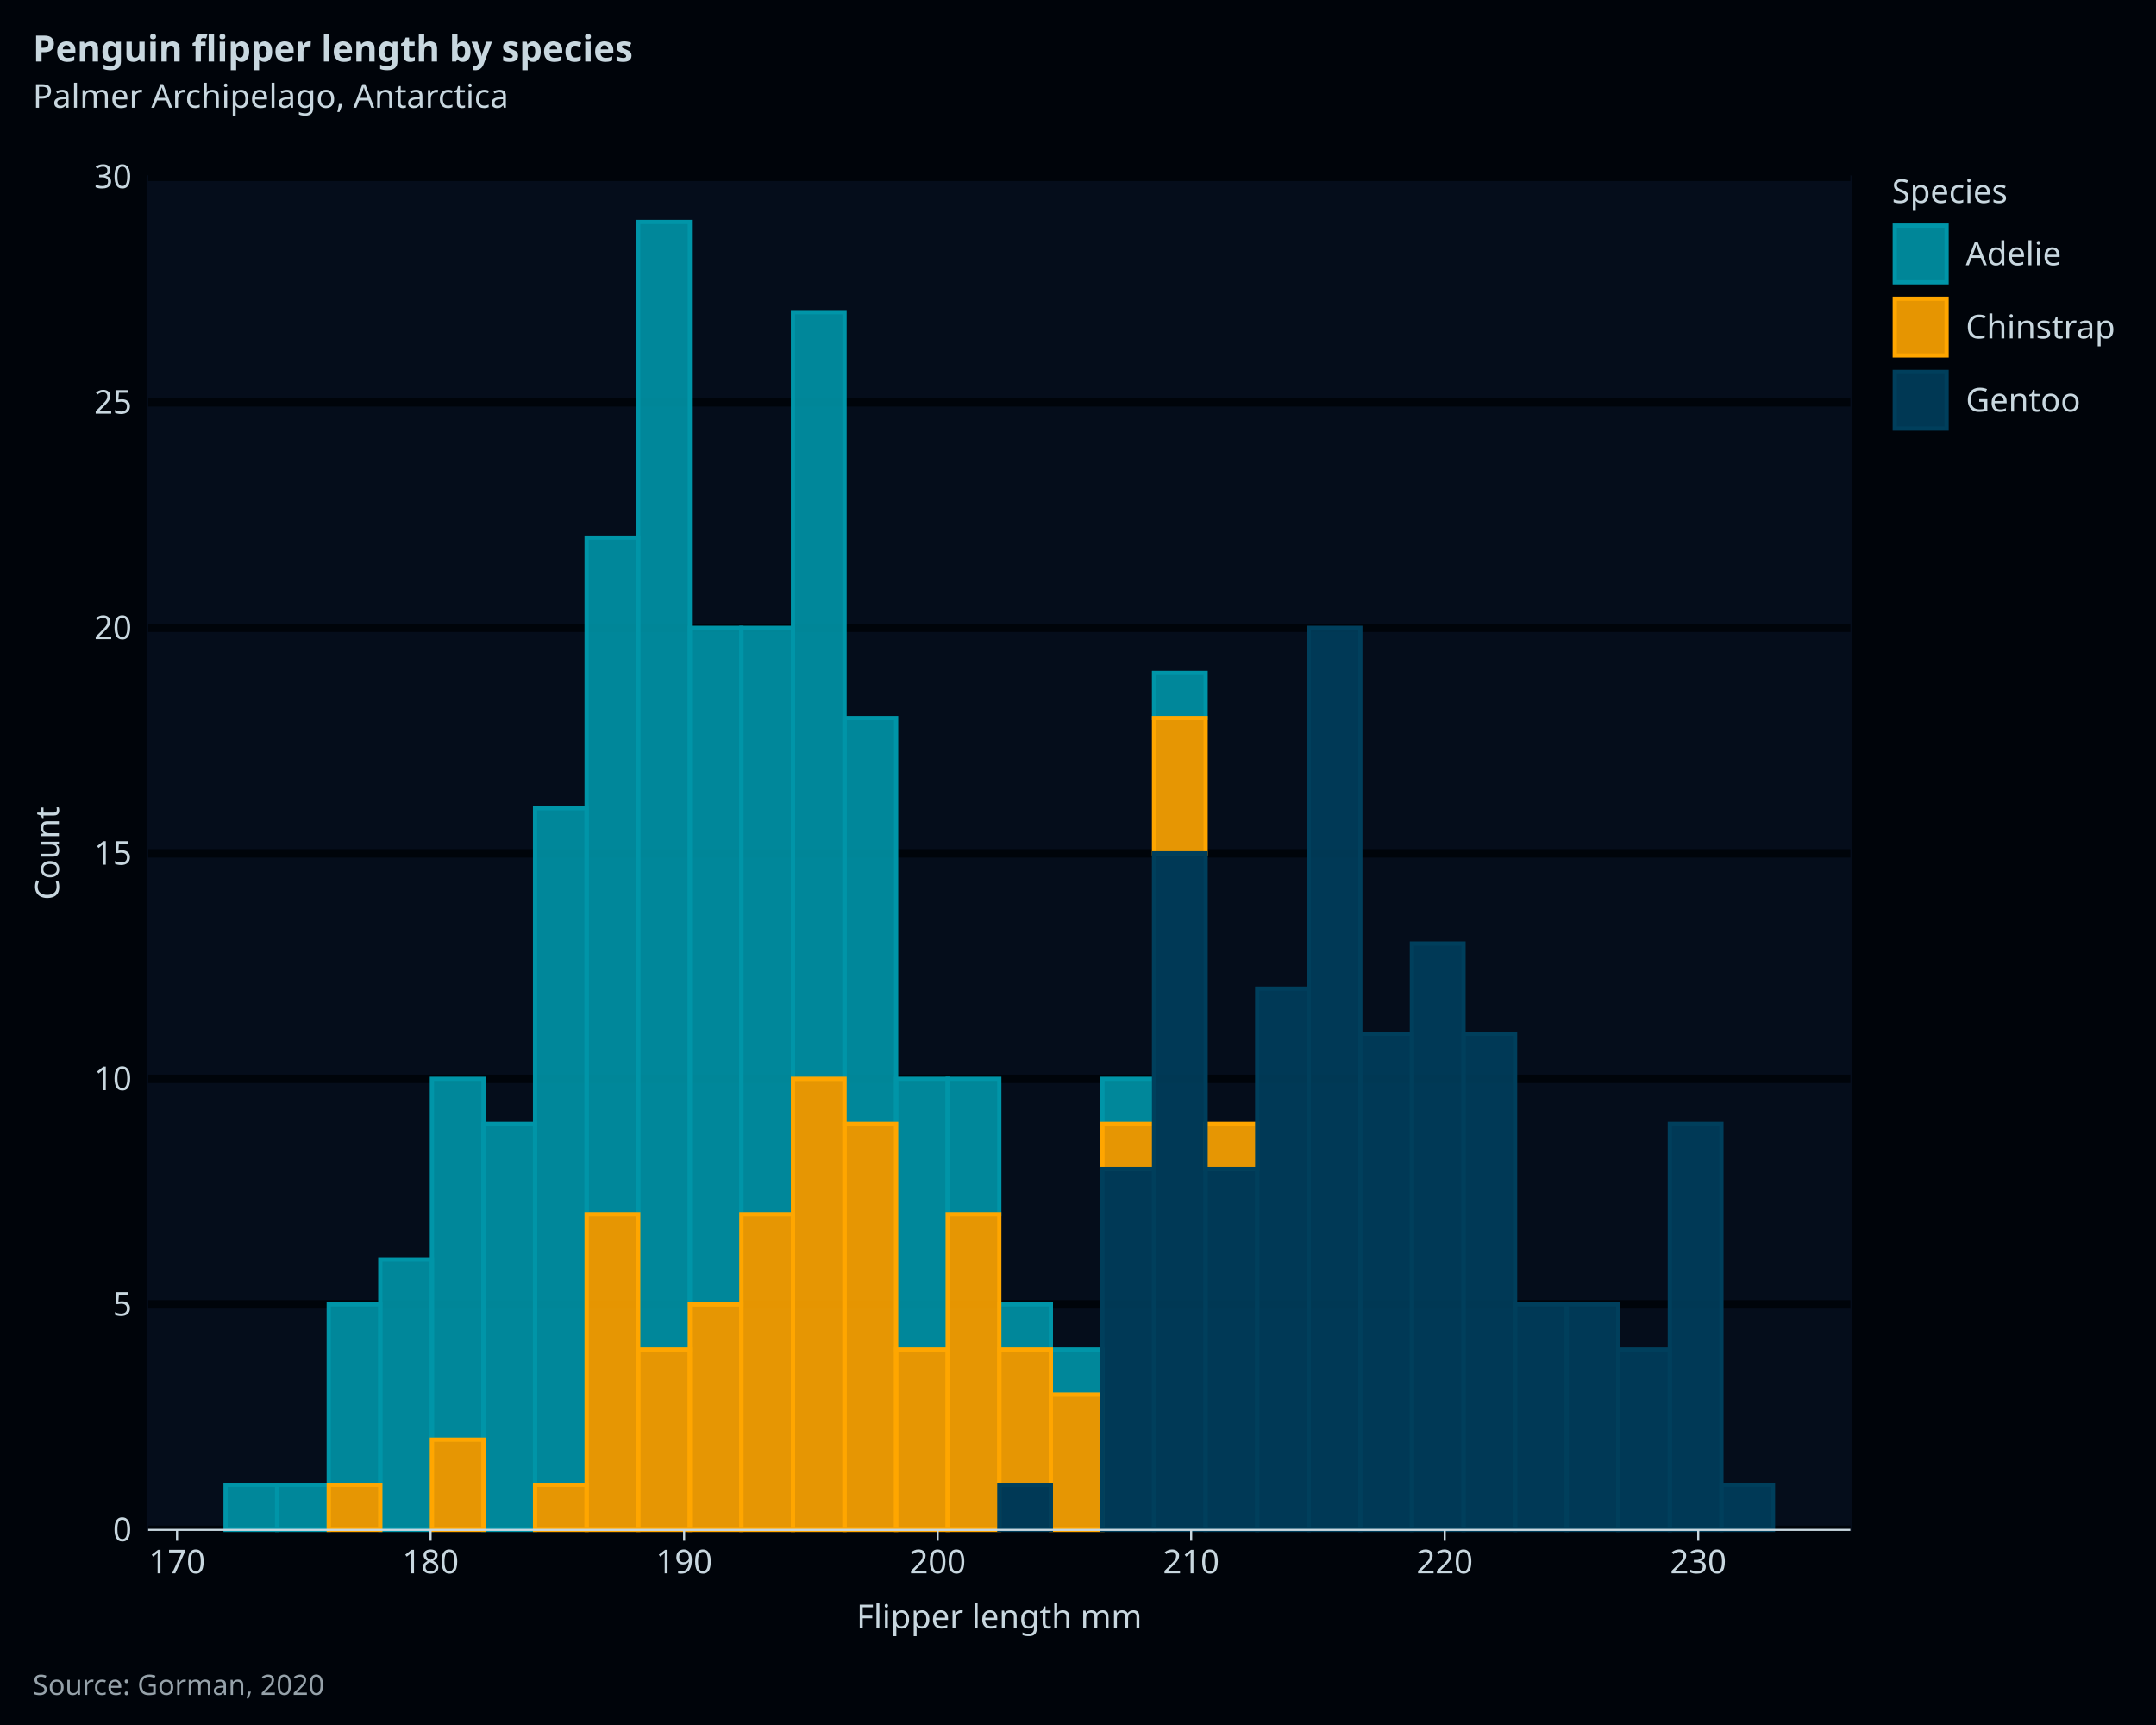
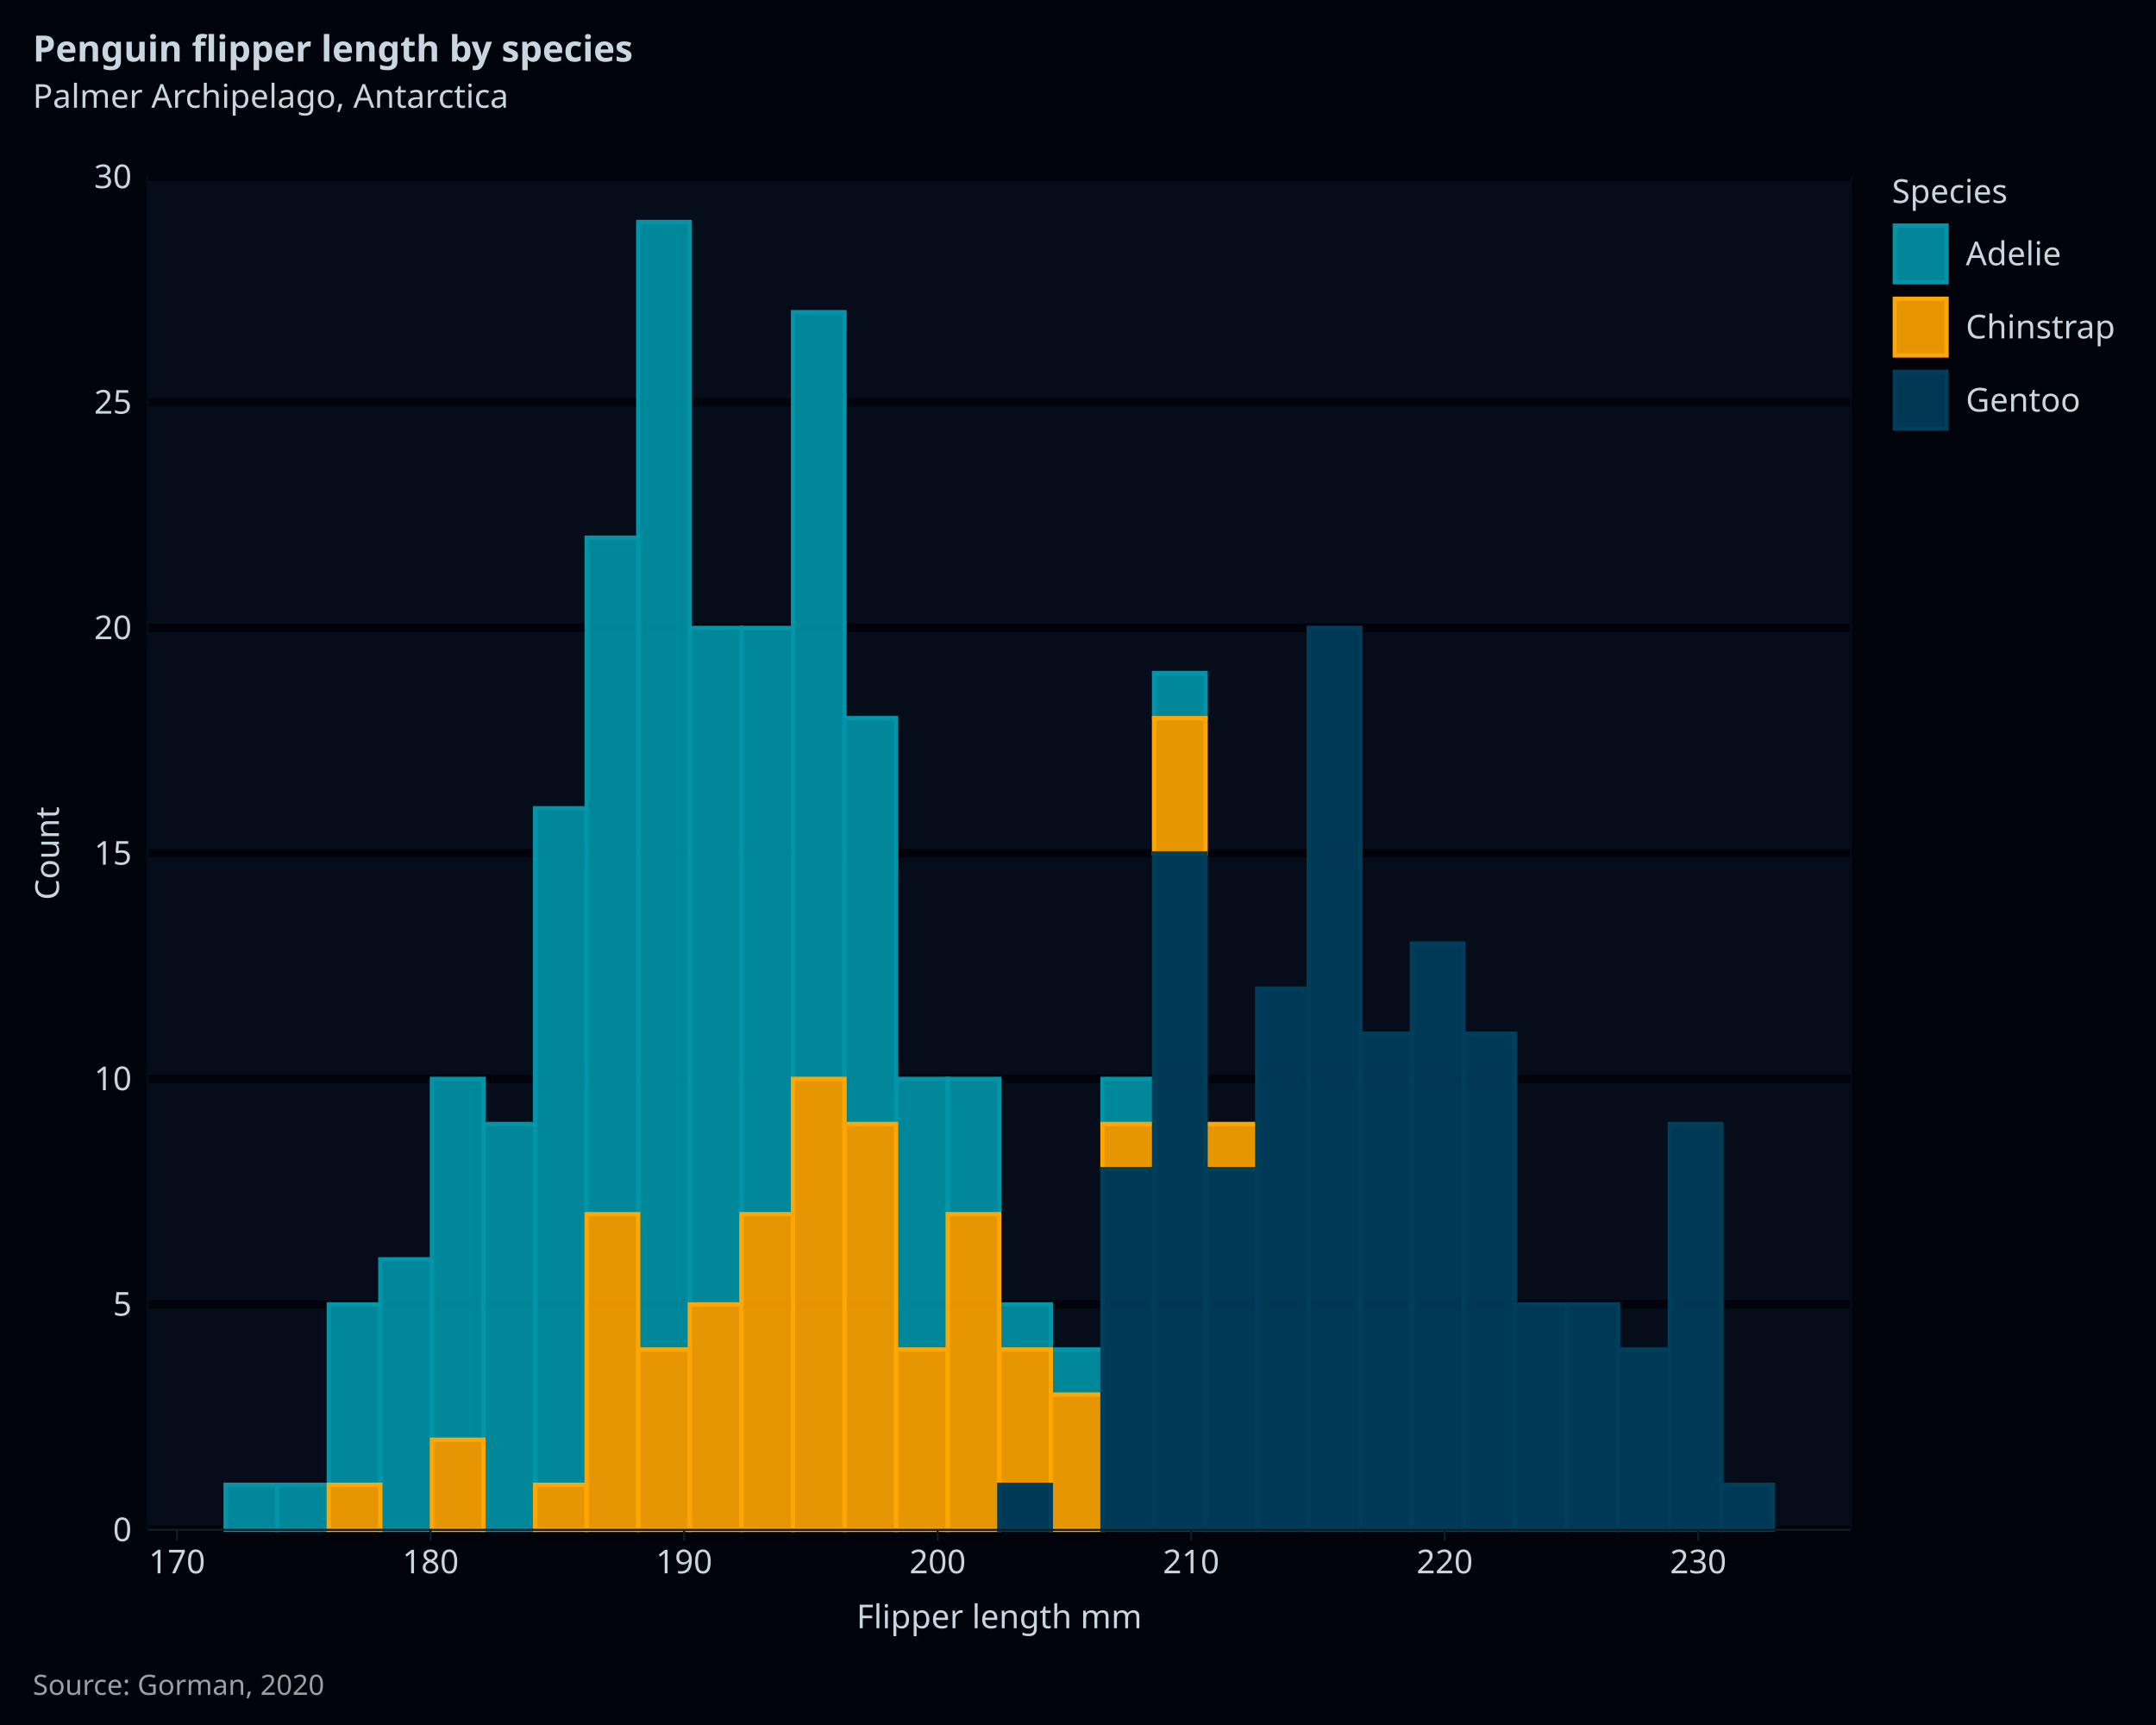
<svg xmlns="http://www.w3.org/2000/svg" class="svglite" data-engine-version="2.0" width="720.00pt" height="576.00pt" viewBox="0 0 720.00 576.00">
  <defs>
    <style type="text/css">
    .svglite line, .svglite polyline, .svglite polygon, .svglite path, .svglite rect, .svglite circle {
      fill: none;
      stroke: #000000;
      stroke-linecap: round;
      stroke-linejoin: round;
      stroke-miterlimit: 10.00;
    }
  </style>
  </defs>
  <rect width="100%" height="100%" style="stroke: none; fill: #FFFFFF;" />
  <defs>
    <clipPath id="cpMC4wMHw3MjAuMDB8MC4wMHw1NzYuMDA=">
      <rect x="0.00" y="0.00" width="720.00" height="576.00" />
    </clipPath>
  </defs>
  <g clip-path="url(#cpMC4wMHw3MjAuMDB8MC4wMHw1NzYuMDA=)">
    <rect x="0" y="0.00" width="720.00" height="576.00" style="stroke-width: 1.07; stroke: #00040A; fill: #00040A;" />
    <rect x="49.49" y="59.05" width="568.44" height="451.79" style="stroke-width: 1.07; stroke: #050D1B; fill: #050D1B;" />
    <polyline points="49.49,510.84 617.93,510.84 " style="stroke-width: 2.84; stroke: #00040A; stroke-linecap: butt;" />
    <polyline points="49.49,435.54 617.93,435.54 " style="stroke-width: 2.84; stroke: #00040A; stroke-linecap: butt;" />
    <polyline points="49.49,360.24 617.93,360.24 " style="stroke-width: 2.84; stroke: #00040A; stroke-linecap: butt;" />
    <polyline points="49.49,284.94 617.93,284.94 " style="stroke-width: 2.84; stroke: #00040A; stroke-linecap: butt;" />
    <polyline points="49.49,209.65 617.93,209.65 " style="stroke-width: 2.84; stroke: #00040A; stroke-linecap: butt;" />
    <polyline points="49.49,134.35 617.93,134.35 " style="stroke-width: 2.84; stroke: #00040A; stroke-linecap: butt;" />
    <polyline points="49.49,59.05 617.93,59.05 " style="stroke-width: 2.84; stroke: #00040A; stroke-linecap: butt;" />
    <rect x="75.33" y="495.78" width="17.23" height="15.06" style="stroke-width: 1.41; stroke: #0095A8; stroke-linecap: butt; stroke-linejoin: miter; fill: #0095A8; fill-opacity: 0.90;" />
    <rect x="92.55" y="495.78" width="17.23" height="15.06" style="stroke-width: 1.41; stroke: #0095A8; stroke-linecap: butt; stroke-linejoin: miter; fill: #0095A8; fill-opacity: 0.90;" />
    <rect x="109.78" y="435.54" width="17.23" height="60.24" style="stroke-width: 1.41; stroke: #0095A8; stroke-linecap: butt; stroke-linejoin: miter; fill: #0095A8; fill-opacity: 0.90;" />
    <rect x="127.00" y="420.48" width="17.23" height="90.36" style="stroke-width: 1.41; stroke: #0095A8; stroke-linecap: butt; stroke-linejoin: miter; fill: #0095A8; fill-opacity: 0.90;" />
    <rect x="144.23" y="360.24" width="17.23" height="120.48" style="stroke-width: 1.41; stroke: #0095A8; stroke-linecap: butt; stroke-linejoin: miter; fill: #0095A8; fill-opacity: 0.90;" />
    <rect x="161.45" y="375.30" width="17.23" height="135.54" style="stroke-width: 1.41; stroke: #0095A8; stroke-linecap: butt; stroke-linejoin: miter; fill: #0095A8; fill-opacity: 0.90;" />
    <rect x="178.68" y="269.88" width="17.23" height="225.89" style="stroke-width: 1.41; stroke: #0095A8; stroke-linecap: butt; stroke-linejoin: miter; fill: #0095A8; fill-opacity: 0.90;" />
    <rect x="195.90" y="179.53" width="17.23" height="225.89" style="stroke-width: 1.41; stroke: #0095A8; stroke-linecap: butt; stroke-linejoin: miter; fill: #0095A8; fill-opacity: 0.90;" />
    <rect x="213.13" y="74.11" width="17.23" height="376.49" style="stroke-width: 1.41; stroke: #0095A8; stroke-linecap: butt; stroke-linejoin: miter; fill: #0095A8; fill-opacity: 0.90;" />
    <rect x="230.36" y="209.65" width="17.23" height="225.89" style="stroke-width: 1.41; stroke: #0095A8; stroke-linecap: butt; stroke-linejoin: miter; fill: #0095A8; fill-opacity: 0.90;" />
    <rect x="247.58" y="209.65" width="17.23" height="195.78" style="stroke-width: 1.41; stroke: #0095A8; stroke-linecap: butt; stroke-linejoin: miter; fill: #0095A8; fill-opacity: 0.90;" />
    <rect x="264.81" y="104.23" width="17.23" height="256.01" style="stroke-width: 1.41; stroke: #0095A8; stroke-linecap: butt; stroke-linejoin: miter; fill: #0095A8; fill-opacity: 0.90;" />
    <rect x="282.03" y="239.77" width="17.23" height="135.54" style="stroke-width: 1.41; stroke: #0095A8; stroke-linecap: butt; stroke-linejoin: miter; fill: #0095A8; fill-opacity: 0.90;" />
    <rect x="299.26" y="360.24" width="17.23" height="90.36" style="stroke-width: 1.41; stroke: #0095A8; stroke-linecap: butt; stroke-linejoin: miter; fill: #0095A8; fill-opacity: 0.90;" />
    <rect x="316.48" y="360.24" width="17.23" height="45.18" style="stroke-width: 1.41; stroke: #0095A8; stroke-linecap: butt; stroke-linejoin: miter; fill: #0095A8; fill-opacity: 0.90;" />
    <rect x="333.71" y="435.54" width="17.23" height="15.06" style="stroke-width: 1.41; stroke: #0095A8; stroke-linecap: butt; stroke-linejoin: miter; fill: #0095A8; fill-opacity: 0.90;" />
    <rect x="350.93" y="450.60" width="17.23" height="15.06" style="stroke-width: 1.41; stroke: #0095A8; stroke-linecap: butt; stroke-linejoin: miter; fill: #0095A8; fill-opacity: 0.90;" />
    <rect x="368.16" y="360.24" width="17.23" height="15.06" style="stroke-width: 1.41; stroke: #0095A8; stroke-linecap: butt; stroke-linejoin: miter; fill: #0095A8; fill-opacity: 0.90;" />
    <rect x="385.39" y="224.71" width="17.23" height="15.06" style="stroke-width: 1.41; stroke: #0095A8; stroke-linecap: butt; stroke-linejoin: miter; fill: #0095A8; fill-opacity: 0.90;" />
    <rect x="402.61" y="375.30" width="17.23" height="0.00" style="stroke-width: 1.41; stroke: #0095A8; stroke-linecap: butt; stroke-linejoin: miter; fill: #0095A8; fill-opacity: 0.90;" />
    <rect x="419.84" y="330.12" width="17.23" height="0.00" style="stroke-width: 1.41; stroke: #0095A8; stroke-linecap: butt; stroke-linejoin: miter; fill: #0095A8; fill-opacity: 0.90;" />
    <rect x="437.06" y="209.65" width="17.23" height="0.00" style="stroke-width: 1.41; stroke: #0095A8; stroke-linecap: butt; stroke-linejoin: miter; fill: #0095A8; fill-opacity: 0.90;" />
    <rect x="454.29" y="345.18" width="17.23" height="0.00" style="stroke-width: 1.41; stroke: #0095A8; stroke-linecap: butt; stroke-linejoin: miter; fill: #0095A8; fill-opacity: 0.90;" />
    <rect x="471.51" y="315.06" width="17.23" height="0.00" style="stroke-width: 1.41; stroke: #0095A8; stroke-linecap: butt; stroke-linejoin: miter; fill: #0095A8; fill-opacity: 0.90;" />
    <rect x="488.74" y="345.18" width="17.23" height="0.00" style="stroke-width: 1.41; stroke: #0095A8; stroke-linecap: butt; stroke-linejoin: miter; fill: #0095A8; fill-opacity: 0.90;" />
    <rect x="505.97" y="435.54" width="17.23" height="0.00" style="stroke-width: 1.41; stroke: #0095A8; stroke-linecap: butt; stroke-linejoin: miter; fill: #0095A8; fill-opacity: 0.90;" />
    <rect x="523.19" y="435.54" width="17.23" height="0.00" style="stroke-width: 1.41; stroke: #0095A8; stroke-linecap: butt; stroke-linejoin: miter; fill: #0095A8; fill-opacity: 0.90;" />
    <rect x="540.42" y="450.60" width="17.23" height="0.00" style="stroke-width: 1.41; stroke: #0095A8; stroke-linecap: butt; stroke-linejoin: miter; fill: #0095A8; fill-opacity: 0.90;" />
    <rect x="557.64" y="375.30" width="17.23" height="0.00" style="stroke-width: 1.41; stroke: #0095A8; stroke-linecap: butt; stroke-linejoin: miter; fill: #0095A8; fill-opacity: 0.90;" />
    <rect x="574.87" y="495.78" width="17.23" height="0.00" style="stroke-width: 1.41; stroke: #0095A8; stroke-linecap: butt; stroke-linejoin: miter; fill: #0095A8; fill-opacity: 0.90;" />
    <rect x="75.33" y="510.84" width="17.23" height="0.00" style="stroke-width: 1.41; stroke: #FFA600; stroke-linecap: butt; stroke-linejoin: miter; fill: #FFA600; fill-opacity: 0.90;" />
    <rect x="92.55" y="510.84" width="17.23" height="0.00" style="stroke-width: 1.41; stroke: #FFA600; stroke-linecap: butt; stroke-linejoin: miter; fill: #FFA600; fill-opacity: 0.90;" />
    <rect x="109.78" y="495.78" width="17.23" height="15.06" style="stroke-width: 1.41; stroke: #FFA600; stroke-linecap: butt; stroke-linejoin: miter; fill: #FFA600; fill-opacity: 0.90;" />
    <rect x="127.00" y="510.84" width="17.23" height="0.00" style="stroke-width: 1.41; stroke: #FFA600; stroke-linecap: butt; stroke-linejoin: miter; fill: #FFA600; fill-opacity: 0.90;" />
    <rect x="144.23" y="480.72" width="17.23" height="30.12" style="stroke-width: 1.41; stroke: #FFA600; stroke-linecap: butt; stroke-linejoin: miter; fill: #FFA600; fill-opacity: 0.90;" />
    <rect x="161.45" y="510.84" width="17.23" height="0.00" style="stroke-width: 1.41; stroke: #FFA600; stroke-linecap: butt; stroke-linejoin: miter; fill: #FFA600; fill-opacity: 0.90;" />
    <rect x="178.68" y="495.78" width="17.23" height="15.06" style="stroke-width: 1.41; stroke: #FFA600; stroke-linecap: butt; stroke-linejoin: miter; fill: #FFA600; fill-opacity: 0.90;" />
    <rect x="195.90" y="405.42" width="17.23" height="105.42" style="stroke-width: 1.41; stroke: #FFA600; stroke-linecap: butt; stroke-linejoin: miter; fill: #FFA600; fill-opacity: 0.90;" />
    <rect x="213.13" y="450.60" width="17.23" height="60.24" style="stroke-width: 1.41; stroke: #FFA600; stroke-linecap: butt; stroke-linejoin: miter; fill: #FFA600; fill-opacity: 0.90;" />
    <rect x="230.36" y="435.54" width="17.23" height="75.30" style="stroke-width: 1.41; stroke: #FFA600; stroke-linecap: butt; stroke-linejoin: miter; fill: #FFA600; fill-opacity: 0.90;" />
    <rect x="247.58" y="405.42" width="17.23" height="105.42" style="stroke-width: 1.41; stroke: #FFA600; stroke-linecap: butt; stroke-linejoin: miter; fill: #FFA600; fill-opacity: 0.90;" />
    <rect x="264.81" y="360.24" width="17.23" height="150.60" style="stroke-width: 1.41; stroke: #FFA600; stroke-linecap: butt; stroke-linejoin: miter; fill: #FFA600; fill-opacity: 0.90;" />
    <rect x="282.03" y="375.30" width="17.23" height="135.54" style="stroke-width: 1.41; stroke: #FFA600; stroke-linecap: butt; stroke-linejoin: miter; fill: #FFA600; fill-opacity: 0.90;" />
    <rect x="299.26" y="450.60" width="17.23" height="60.24" style="stroke-width: 1.41; stroke: #FFA600; stroke-linecap: butt; stroke-linejoin: miter; fill: #FFA600; fill-opacity: 0.90;" />
    <rect x="316.48" y="405.42" width="17.23" height="105.42" style="stroke-width: 1.41; stroke: #FFA600; stroke-linecap: butt; stroke-linejoin: miter; fill: #FFA600; fill-opacity: 0.90;" />
    <rect x="333.71" y="450.60" width="17.23" height="45.18" style="stroke-width: 1.41; stroke: #FFA600; stroke-linecap: butt; stroke-linejoin: miter; fill: #FFA600; fill-opacity: 0.90;" />
    <rect x="350.93" y="465.66" width="17.23" height="45.18" style="stroke-width: 1.41; stroke: #FFA600; stroke-linecap: butt; stroke-linejoin: miter; fill: #FFA600; fill-opacity: 0.90;" />
    <rect x="368.16" y="375.30" width="17.23" height="15.06" style="stroke-width: 1.41; stroke: #FFA600; stroke-linecap: butt; stroke-linejoin: miter; fill: #FFA600; fill-opacity: 0.90;" />
    <rect x="385.39" y="239.77" width="17.23" height="45.18" style="stroke-width: 1.41; stroke: #FFA600; stroke-linecap: butt; stroke-linejoin: miter; fill: #FFA600; fill-opacity: 0.90;" />
    <rect x="402.61" y="375.30" width="17.23" height="15.06" style="stroke-width: 1.41; stroke: #FFA600; stroke-linecap: butt; stroke-linejoin: miter; fill: #FFA600; fill-opacity: 0.90;" />
    <rect x="419.84" y="330.12" width="17.23" height="0.00" style="stroke-width: 1.41; stroke: #FFA600; stroke-linecap: butt; stroke-linejoin: miter; fill: #FFA600; fill-opacity: 0.90;" />
    <rect x="437.06" y="209.65" width="17.23" height="0.00" style="stroke-width: 1.41; stroke: #FFA600; stroke-linecap: butt; stroke-linejoin: miter; fill: #FFA600; fill-opacity: 0.90;" />
    <rect x="454.29" y="345.18" width="17.23" height="0.00" style="stroke-width: 1.41; stroke: #FFA600; stroke-linecap: butt; stroke-linejoin: miter; fill: #FFA600; fill-opacity: 0.90;" />
    <rect x="471.51" y="315.06" width="17.23" height="0.00" style="stroke-width: 1.41; stroke: #FFA600; stroke-linecap: butt; stroke-linejoin: miter; fill: #FFA600; fill-opacity: 0.90;" />
    <rect x="488.74" y="345.18" width="17.23" height="0.00" style="stroke-width: 1.41; stroke: #FFA600; stroke-linecap: butt; stroke-linejoin: miter; fill: #FFA600; fill-opacity: 0.90;" />
    <rect x="505.97" y="435.54" width="17.23" height="0.00" style="stroke-width: 1.41; stroke: #FFA600; stroke-linecap: butt; stroke-linejoin: miter; fill: #FFA600; fill-opacity: 0.90;" />
    <rect x="523.19" y="435.54" width="17.23" height="0.00" style="stroke-width: 1.41; stroke: #FFA600; stroke-linecap: butt; stroke-linejoin: miter; fill: #FFA600; fill-opacity: 0.90;" />
    <rect x="540.42" y="450.60" width="17.23" height="0.00" style="stroke-width: 1.41; stroke: #FFA600; stroke-linecap: butt; stroke-linejoin: miter; fill: #FFA600; fill-opacity: 0.90;" />
    <rect x="557.64" y="375.30" width="17.23" height="0.00" style="stroke-width: 1.41; stroke: #FFA600; stroke-linecap: butt; stroke-linejoin: miter; fill: #FFA600; fill-opacity: 0.90;" />
    <rect x="574.87" y="495.78" width="17.23" height="0.00" style="stroke-width: 1.41; stroke: #FFA600; stroke-linecap: butt; stroke-linejoin: miter; fill: #FFA600; fill-opacity: 0.90;" />
    <rect x="75.33" y="510.84" width="17.23" height="0.00" style="stroke-width: 1.41; stroke: #003F5C; stroke-linecap: butt; stroke-linejoin: miter; fill: #003F5C; fill-opacity: 0.90;" />
    <rect x="92.55" y="510.84" width="17.23" height="0.00" style="stroke-width: 1.41; stroke: #003F5C; stroke-linecap: butt; stroke-linejoin: miter; fill: #003F5C; fill-opacity: 0.90;" />
    <rect x="109.78" y="510.84" width="17.23" height="0.00" style="stroke-width: 1.41; stroke: #003F5C; stroke-linecap: butt; stroke-linejoin: miter; fill: #003F5C; fill-opacity: 0.90;" />
    <rect x="127.00" y="510.84" width="17.23" height="0.00" style="stroke-width: 1.41; stroke: #003F5C; stroke-linecap: butt; stroke-linejoin: miter; fill: #003F5C; fill-opacity: 0.90;" />
    <rect x="144.23" y="510.84" width="17.23" height="0.00" style="stroke-width: 1.41; stroke: #003F5C; stroke-linecap: butt; stroke-linejoin: miter; fill: #003F5C; fill-opacity: 0.90;" />
    <rect x="161.45" y="510.84" width="17.23" height="0.00" style="stroke-width: 1.41; stroke: #003F5C; stroke-linecap: butt; stroke-linejoin: miter; fill: #003F5C; fill-opacity: 0.90;" />
    <rect x="178.68" y="510.84" width="17.23" height="0.00" style="stroke-width: 1.41; stroke: #003F5C; stroke-linecap: butt; stroke-linejoin: miter; fill: #003F5C; fill-opacity: 0.90;" />
    <rect x="195.90" y="510.84" width="17.23" height="0.00" style="stroke-width: 1.41; stroke: #003F5C; stroke-linecap: butt; stroke-linejoin: miter; fill: #003F5C; fill-opacity: 0.90;" />
    <rect x="213.13" y="510.84" width="17.23" height="0.00" style="stroke-width: 1.41; stroke: #003F5C; stroke-linecap: butt; stroke-linejoin: miter; fill: #003F5C; fill-opacity: 0.90;" />
    <rect x="230.36" y="510.84" width="17.23" height="0.00" style="stroke-width: 1.41; stroke: #003F5C; stroke-linecap: butt; stroke-linejoin: miter; fill: #003F5C; fill-opacity: 0.90;" />
    <rect x="247.58" y="510.84" width="17.23" height="0.00" style="stroke-width: 1.41; stroke: #003F5C; stroke-linecap: butt; stroke-linejoin: miter; fill: #003F5C; fill-opacity: 0.90;" />
    <rect x="264.81" y="510.84" width="17.23" height="0.00" style="stroke-width: 1.41; stroke: #003F5C; stroke-linecap: butt; stroke-linejoin: miter; fill: #003F5C; fill-opacity: 0.90;" />
    <rect x="282.03" y="510.84" width="17.23" height="0.00" style="stroke-width: 1.41; stroke: #003F5C; stroke-linecap: butt; stroke-linejoin: miter; fill: #003F5C; fill-opacity: 0.90;" />
    <rect x="299.26" y="510.84" width="17.23" height="0.00" style="stroke-width: 1.41; stroke: #003F5C; stroke-linecap: butt; stroke-linejoin: miter; fill: #003F5C; fill-opacity: 0.90;" />
    <rect x="316.48" y="510.84" width="17.23" height="0.00" style="stroke-width: 1.41; stroke: #003F5C; stroke-linecap: butt; stroke-linejoin: miter; fill: #003F5C; fill-opacity: 0.90;" />
    <rect x="333.71" y="495.78" width="17.23" height="15.06" style="stroke-width: 1.41; stroke: #003F5C; stroke-linecap: butt; stroke-linejoin: miter; fill: #003F5C; fill-opacity: 0.90;" />
    <rect x="350.93" y="510.84" width="17.23" height="0.00" style="stroke-width: 1.41; stroke: #003F5C; stroke-linecap: butt; stroke-linejoin: miter; fill: #003F5C; fill-opacity: 0.90;" />
    <rect x="368.16" y="390.36" width="17.23" height="120.48" style="stroke-width: 1.41; stroke: #003F5C; stroke-linecap: butt; stroke-linejoin: miter; fill: #003F5C; fill-opacity: 0.90;" />
    <rect x="385.39" y="284.94" width="17.23" height="225.89" style="stroke-width: 1.41; stroke: #003F5C; stroke-linecap: butt; stroke-linejoin: miter; fill: #003F5C; fill-opacity: 0.90;" />
    <rect x="402.61" y="390.36" width="17.23" height="120.48" style="stroke-width: 1.41; stroke: #003F5C; stroke-linecap: butt; stroke-linejoin: miter; fill: #003F5C; fill-opacity: 0.90;" />
    <rect x="419.84" y="330.12" width="17.23" height="180.72" style="stroke-width: 1.41; stroke: #003F5C; stroke-linecap: butt; stroke-linejoin: miter; fill: #003F5C; fill-opacity: 0.90;" />
    <rect x="437.06" y="209.65" width="17.23" height="301.19" style="stroke-width: 1.41; stroke: #003F5C; stroke-linecap: butt; stroke-linejoin: miter; fill: #003F5C; fill-opacity: 0.90;" />
    <rect x="454.29" y="345.18" width="17.23" height="165.66" style="stroke-width: 1.41; stroke: #003F5C; stroke-linecap: butt; stroke-linejoin: miter; fill: #003F5C; fill-opacity: 0.90;" />
    <rect x="471.51" y="315.06" width="17.23" height="195.78" style="stroke-width: 1.41; stroke: #003F5C; stroke-linecap: butt; stroke-linejoin: miter; fill: #003F5C; fill-opacity: 0.90;" />
    <rect x="488.74" y="345.18" width="17.23" height="165.66" style="stroke-width: 1.41; stroke: #003F5C; stroke-linecap: butt; stroke-linejoin: miter; fill: #003F5C; fill-opacity: 0.90;" />
    <rect x="505.97" y="435.54" width="17.23" height="75.30" style="stroke-width: 1.41; stroke: #003F5C; stroke-linecap: butt; stroke-linejoin: miter; fill: #003F5C; fill-opacity: 0.90;" />
    <rect x="523.19" y="435.54" width="17.23" height="75.30" style="stroke-width: 1.41; stroke: #003F5C; stroke-linecap: butt; stroke-linejoin: miter; fill: #003F5C; fill-opacity: 0.90;" />
    <rect x="540.42" y="450.60" width="17.23" height="60.24" style="stroke-width: 1.41; stroke: #003F5C; stroke-linecap: butt; stroke-linejoin: miter; fill: #003F5C; fill-opacity: 0.90;" />
    <rect x="557.64" y="375.30" width="17.23" height="135.54" style="stroke-width: 1.41; stroke: #003F5C; stroke-linecap: butt; stroke-linejoin: miter; fill: #003F5C; fill-opacity: 0.90;" />
    <rect x="574.87" y="495.78" width="17.23" height="15.06" style="stroke-width: 1.41; stroke: #003F5C; stroke-linecap: butt; stroke-linejoin: miter; fill: #003F5C; fill-opacity: 0.90;" />
    <text x="44.01" y="514.62" text-anchor="end" style="font-size: 11.00px; fill: #C8D7DF; font-family: sans;" textLength="6.12px" lengthAdjust="spacingAndGlyphs">0</text>
    <text x="44.01" y="439.33" text-anchor="end" style="font-size: 11.00px; fill: #C8D7DF; font-family: sans;" textLength="6.12px" lengthAdjust="spacingAndGlyphs">5</text>
    <text x="44.01" y="364.03" text-anchor="end" style="font-size: 11.00px; fill: #C8D7DF; font-family: sans;" textLength="12.24px" lengthAdjust="spacingAndGlyphs">10</text>
    <text x="44.01" y="288.73" text-anchor="end" style="font-size: 11.00px; fill: #C8D7DF; font-family: sans;" textLength="12.24px" lengthAdjust="spacingAndGlyphs">15</text>
    <text x="44.01" y="213.43" text-anchor="end" style="font-size: 11.00px; fill: #C8D7DF; font-family: sans;" textLength="12.24px" lengthAdjust="spacingAndGlyphs">20</text>
    <text x="44.01" y="138.13" text-anchor="end" style="font-size: 11.00px; fill: #C8D7DF; font-family: sans;" textLength="12.24px" lengthAdjust="spacingAndGlyphs">25</text>
    <text x="44.01" y="62.83" text-anchor="end" style="font-size: 11.00px; fill: #C8D7DF; font-family: sans;" textLength="12.24px" lengthAdjust="spacingAndGlyphs">30</text>
-     <polyline points="49.49,510.84 617.93,510.84 " style="stroke-width: 0.70; stroke: #C8D7DF; stroke-linecap: butt;" />
-     <polyline points="59.12,514.49 59.12,510.84 " style="stroke-width: 0.70; stroke: #C8D7DF; stroke-linecap: butt;" />
-     <polyline points="143.79,514.49 143.79,510.84 " style="stroke-width: 0.70; stroke: #C8D7DF; stroke-linecap: butt;" />
-     <polyline points="228.46,514.49 228.46,510.84 " style="stroke-width: 0.70; stroke: #C8D7DF; stroke-linecap: butt;" />
-     <polyline points="313.13,514.49 313.13,510.84 " style="stroke-width: 0.70; stroke: #C8D7DF; stroke-linecap: butt;" />
-     <polyline points="397.79,514.49 397.79,510.84 " style="stroke-width: 0.70; stroke: #C8D7DF; stroke-linecap: butt;" />
-     <polyline points="482.46,514.49 482.46,510.84 " style="stroke-width: 0.70; stroke: #C8D7DF; stroke-linecap: butt;" />
-     <polyline points="567.13,514.49 567.13,510.84 " style="stroke-width: 0.70; stroke: #C8D7DF; stroke-linecap: butt;" />
+     <polyline points="49.49,510.84 617.93,510.84 " style="stroke-width: 0.70; stroke: #121B24; stroke-linecap: butt;" />
+     <polyline points="59.12,514.49 59.12,510.84 " style="stroke-width: 0.70; stroke: #121B24; stroke-linecap: butt;" />
+     <polyline points="143.79,514.49 143.79,510.84 " style="stroke-width: 0.70; stroke: #121B24; stroke-linecap: butt;" />
+     <polyline points="228.46,514.49 228.46,510.84 " style="stroke-width: 0.70; stroke: #121B24; stroke-linecap: butt;" />
+     <polyline points="313.13,514.49 313.13,510.84 " style="stroke-width: 0.70; stroke: #121B24; stroke-linecap: butt;" />
+     <polyline points="397.79,514.49 397.79,510.84 " style="stroke-width: 0.70; stroke: #121B24; stroke-linecap: butt;" />
+     <polyline points="482.46,514.49 482.46,510.84 " style="stroke-width: 0.70; stroke: #121B24; stroke-linecap: butt;" />
+     <polyline points="567.13,514.49 567.13,510.84 " style="stroke-width: 0.70; stroke: #121B24; stroke-linecap: butt;" />
    <text x="59.12" y="525.35" text-anchor="middle" style="font-size: 11.00px; fill: #C8D7DF; font-family: sans;" textLength="18.35px" lengthAdjust="spacingAndGlyphs">170</text>
    <text x="143.79" y="525.35" text-anchor="middle" style="font-size: 11.00px; fill: #C8D7DF; font-family: sans;" textLength="18.35px" lengthAdjust="spacingAndGlyphs">180</text>
    <text x="228.46" y="525.35" text-anchor="middle" style="font-size: 11.00px; fill: #C8D7DF; font-family: sans;" textLength="18.35px" lengthAdjust="spacingAndGlyphs">190</text>
    <text x="313.13" y="525.35" text-anchor="middle" style="font-size: 11.00px; fill: #C8D7DF; font-family: sans;" textLength="18.35px" lengthAdjust="spacingAndGlyphs">200</text>
    <text x="397.79" y="525.35" text-anchor="middle" style="font-size: 11.00px; fill: #C8D7DF; font-family: sans;" textLength="18.35px" lengthAdjust="spacingAndGlyphs">210</text>
    <text x="482.46" y="525.35" text-anchor="middle" style="font-size: 11.00px; fill: #C8D7DF; font-family: sans;" textLength="18.35px" lengthAdjust="spacingAndGlyphs">220</text>
    <text x="567.13" y="525.35" text-anchor="middle" style="font-size: 11.00px; fill: #C8D7DF; font-family: sans;" textLength="18.35px" lengthAdjust="spacingAndGlyphs">230</text>
    <text x="333.71" y="543.69" text-anchor="middle" style="font-size: 11.00px; fill: #C8D7DF; font-family: sans;" textLength="88.04px" lengthAdjust="spacingAndGlyphs">Flipper length mm</text>
    <text transform="translate(19.67,284.94) rotate(-90)" text-anchor="middle" style="font-size: 11.00px; fill: #C8D7DF; font-family: sans;" textLength="29.36px" lengthAdjust="spacingAndGlyphs">Count</text>
    <rect x="623.60" y="59.05" width="74.48" height="93.22" style="stroke-width: 1.07; stroke: #00040A; fill: #00040A;" />
    <text x="631.82" y="67.76" style="font-size: 11.00px; fill: #C8D7DF; font-family: sans;" textLength="39.14px" lengthAdjust="spacingAndGlyphs">Species</text>
    <rect x="631.82" y="74.38" width="19.18" height="20.81" style="stroke-width: 1.07; stroke: #00040A; fill: #00040A;" />
    <rect x="632.76" y="75.32" width="17.31" height="18.94" style="stroke-width: 1.41; stroke: #0095A8; stroke-linecap: butt; stroke-linejoin: miter; fill: #0095A8; fill-opacity: 0.90;" />
    <rect x="631.82" y="98.81" width="19.18" height="20.81" style="stroke-width: 1.07; stroke: #00040A; fill: #00040A;" />
    <rect x="632.76" y="99.75" width="17.31" height="18.94" style="stroke-width: 1.41; stroke: #FFA600; stroke-linecap: butt; stroke-linejoin: miter; fill: #FFA600; fill-opacity: 0.90;" />
    <rect x="631.82" y="123.24" width="19.18" height="20.81" style="stroke-width: 1.07; stroke: #00040A; fill: #00040A;" />
    <rect x="632.76" y="124.18" width="17.31" height="18.94" style="stroke-width: 1.41; stroke: #003F5C; stroke-linecap: butt; stroke-linejoin: miter; fill: #003F5C; fill-opacity: 0.90;" />
    <text x="656.48" y="88.57" style="font-size: 11.00px; fill: #C8D7DF; font-family: sans;" textLength="30.58px" lengthAdjust="spacingAndGlyphs">Adelie</text>
    <text x="656.48" y="113.00" style="font-size: 11.00px; fill: #C8D7DF; font-family: sans;" textLength="47.08px" lengthAdjust="spacingAndGlyphs">Chinstrap</text>
    <text x="656.48" y="137.43" style="font-size: 11.00px; fill: #C8D7DF; font-family: sans;" textLength="36.09px" lengthAdjust="spacingAndGlyphs">Gentoo</text>
    <text x="10.96" y="35.99" style="font-size: 11.00px; fill: #C8D7DF; font-family: sans;" textLength="151.03px" lengthAdjust="spacingAndGlyphs">Palmer Archipelago, Antarctica</text>
    <text x="10.96" y="20.54" style="font-size: 12.10px; font-weight: bold; fill: #C8D7DF; font-family: sans;" textLength="177.60px" lengthAdjust="spacingAndGlyphs">Penguin flipper length by species</text>
    <text x="10.96" y="565.93" style="font-size: 9.35px; fill: #C8D7DF; fill-opacity: 0.75; font-family: sans;" textLength="94.61px" lengthAdjust="spacingAndGlyphs">Source: Gorman, 2020</text>
  </g>
</svg>
